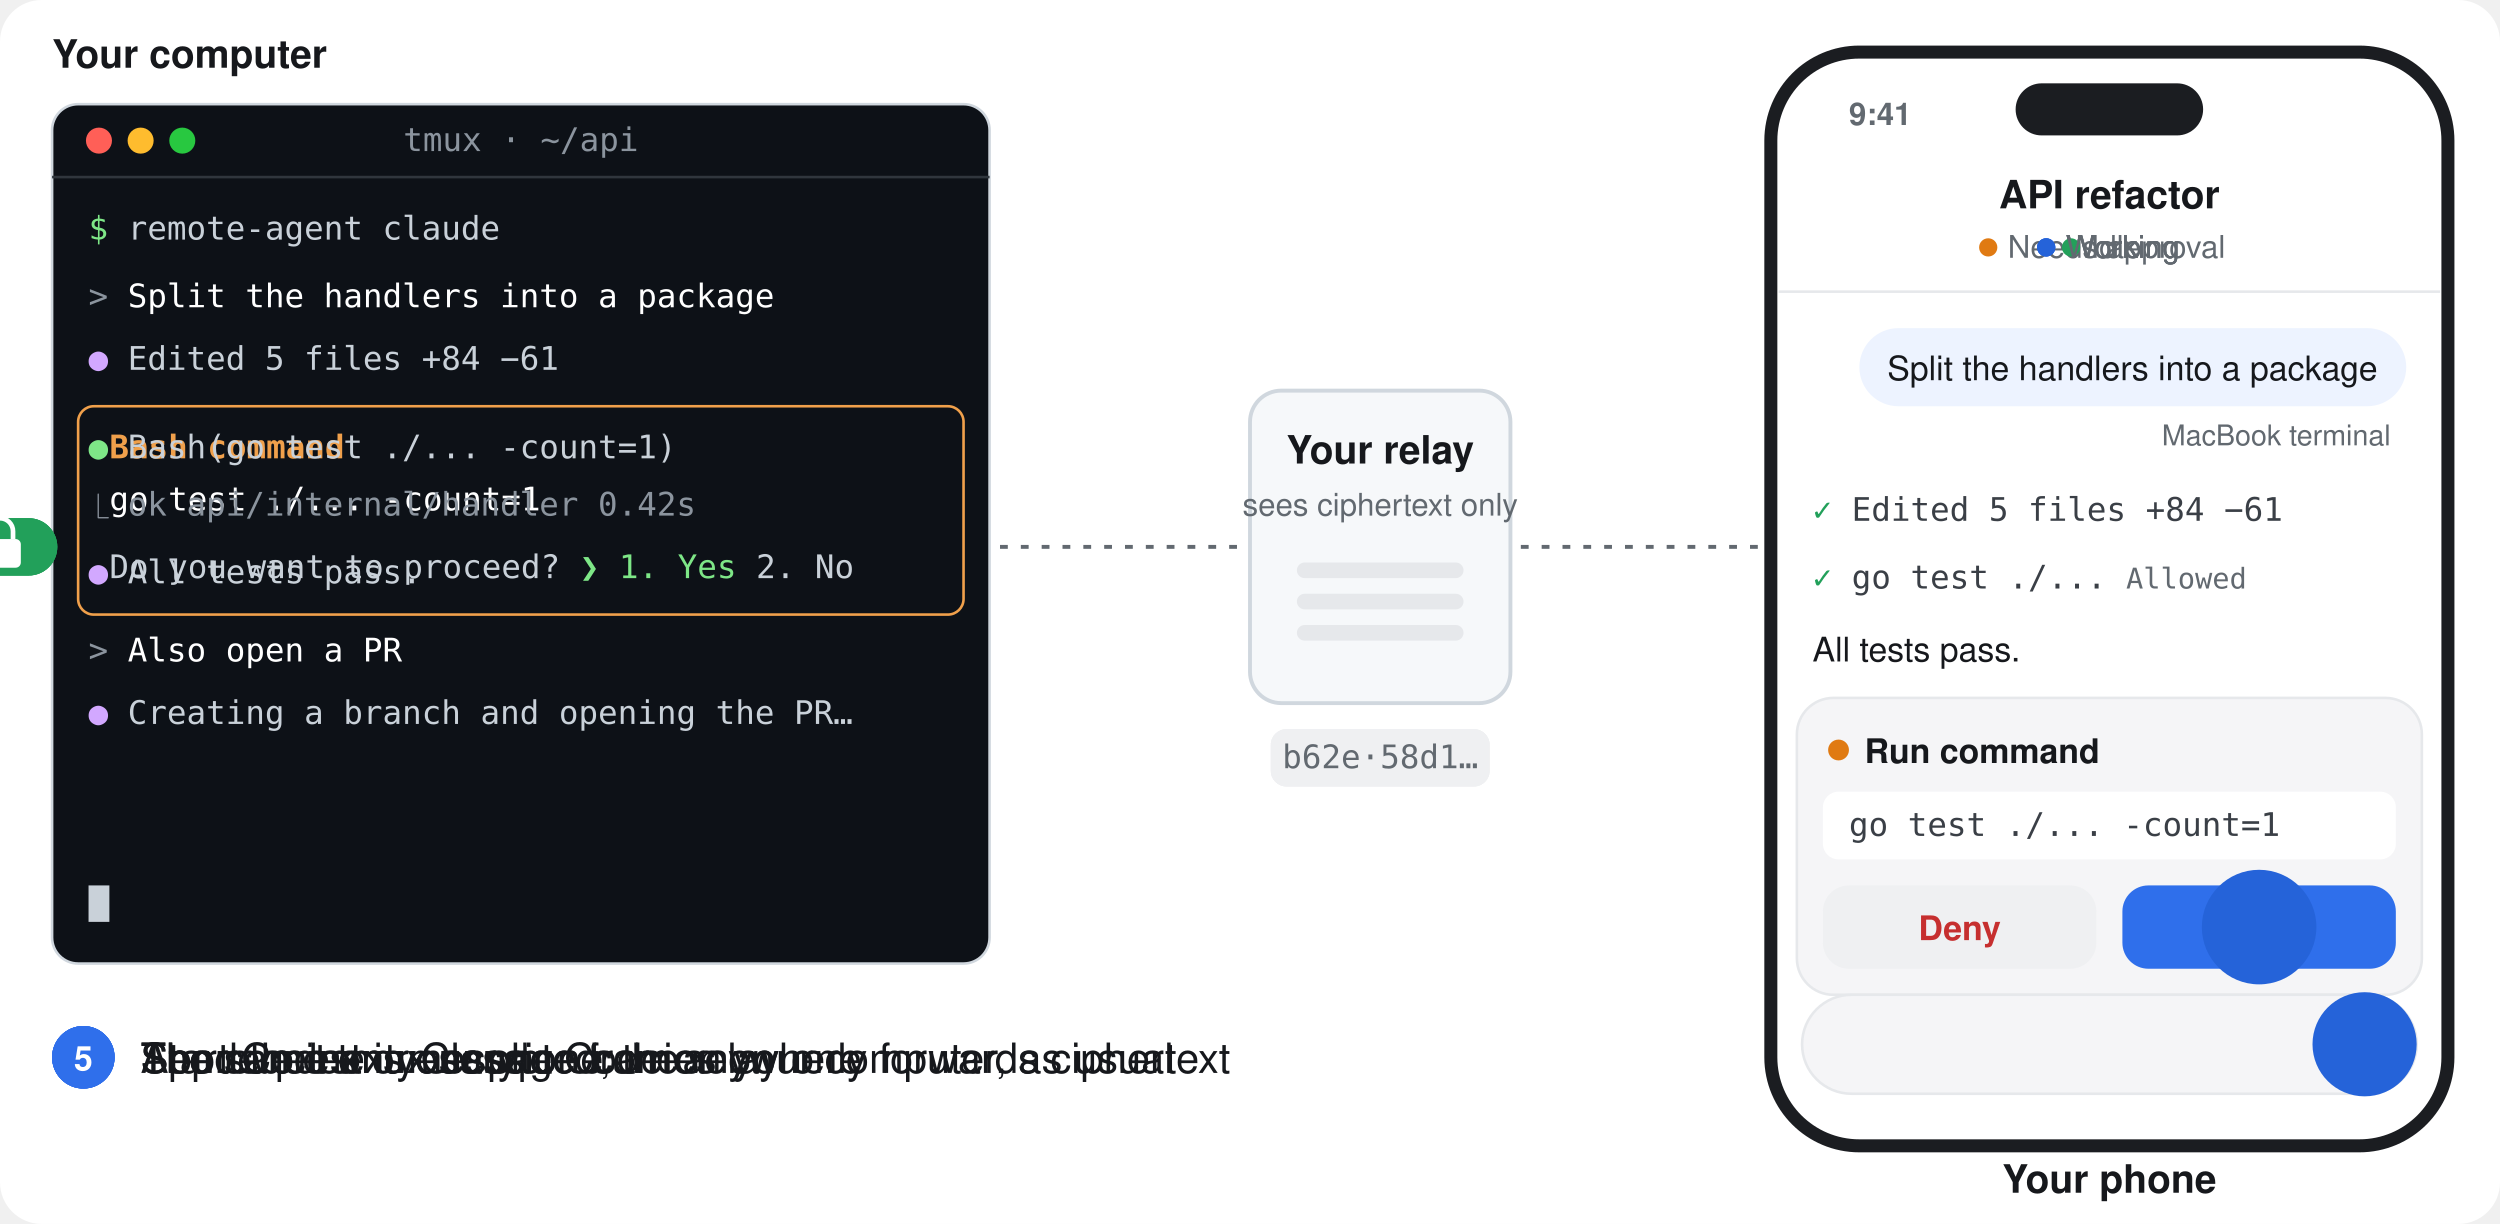
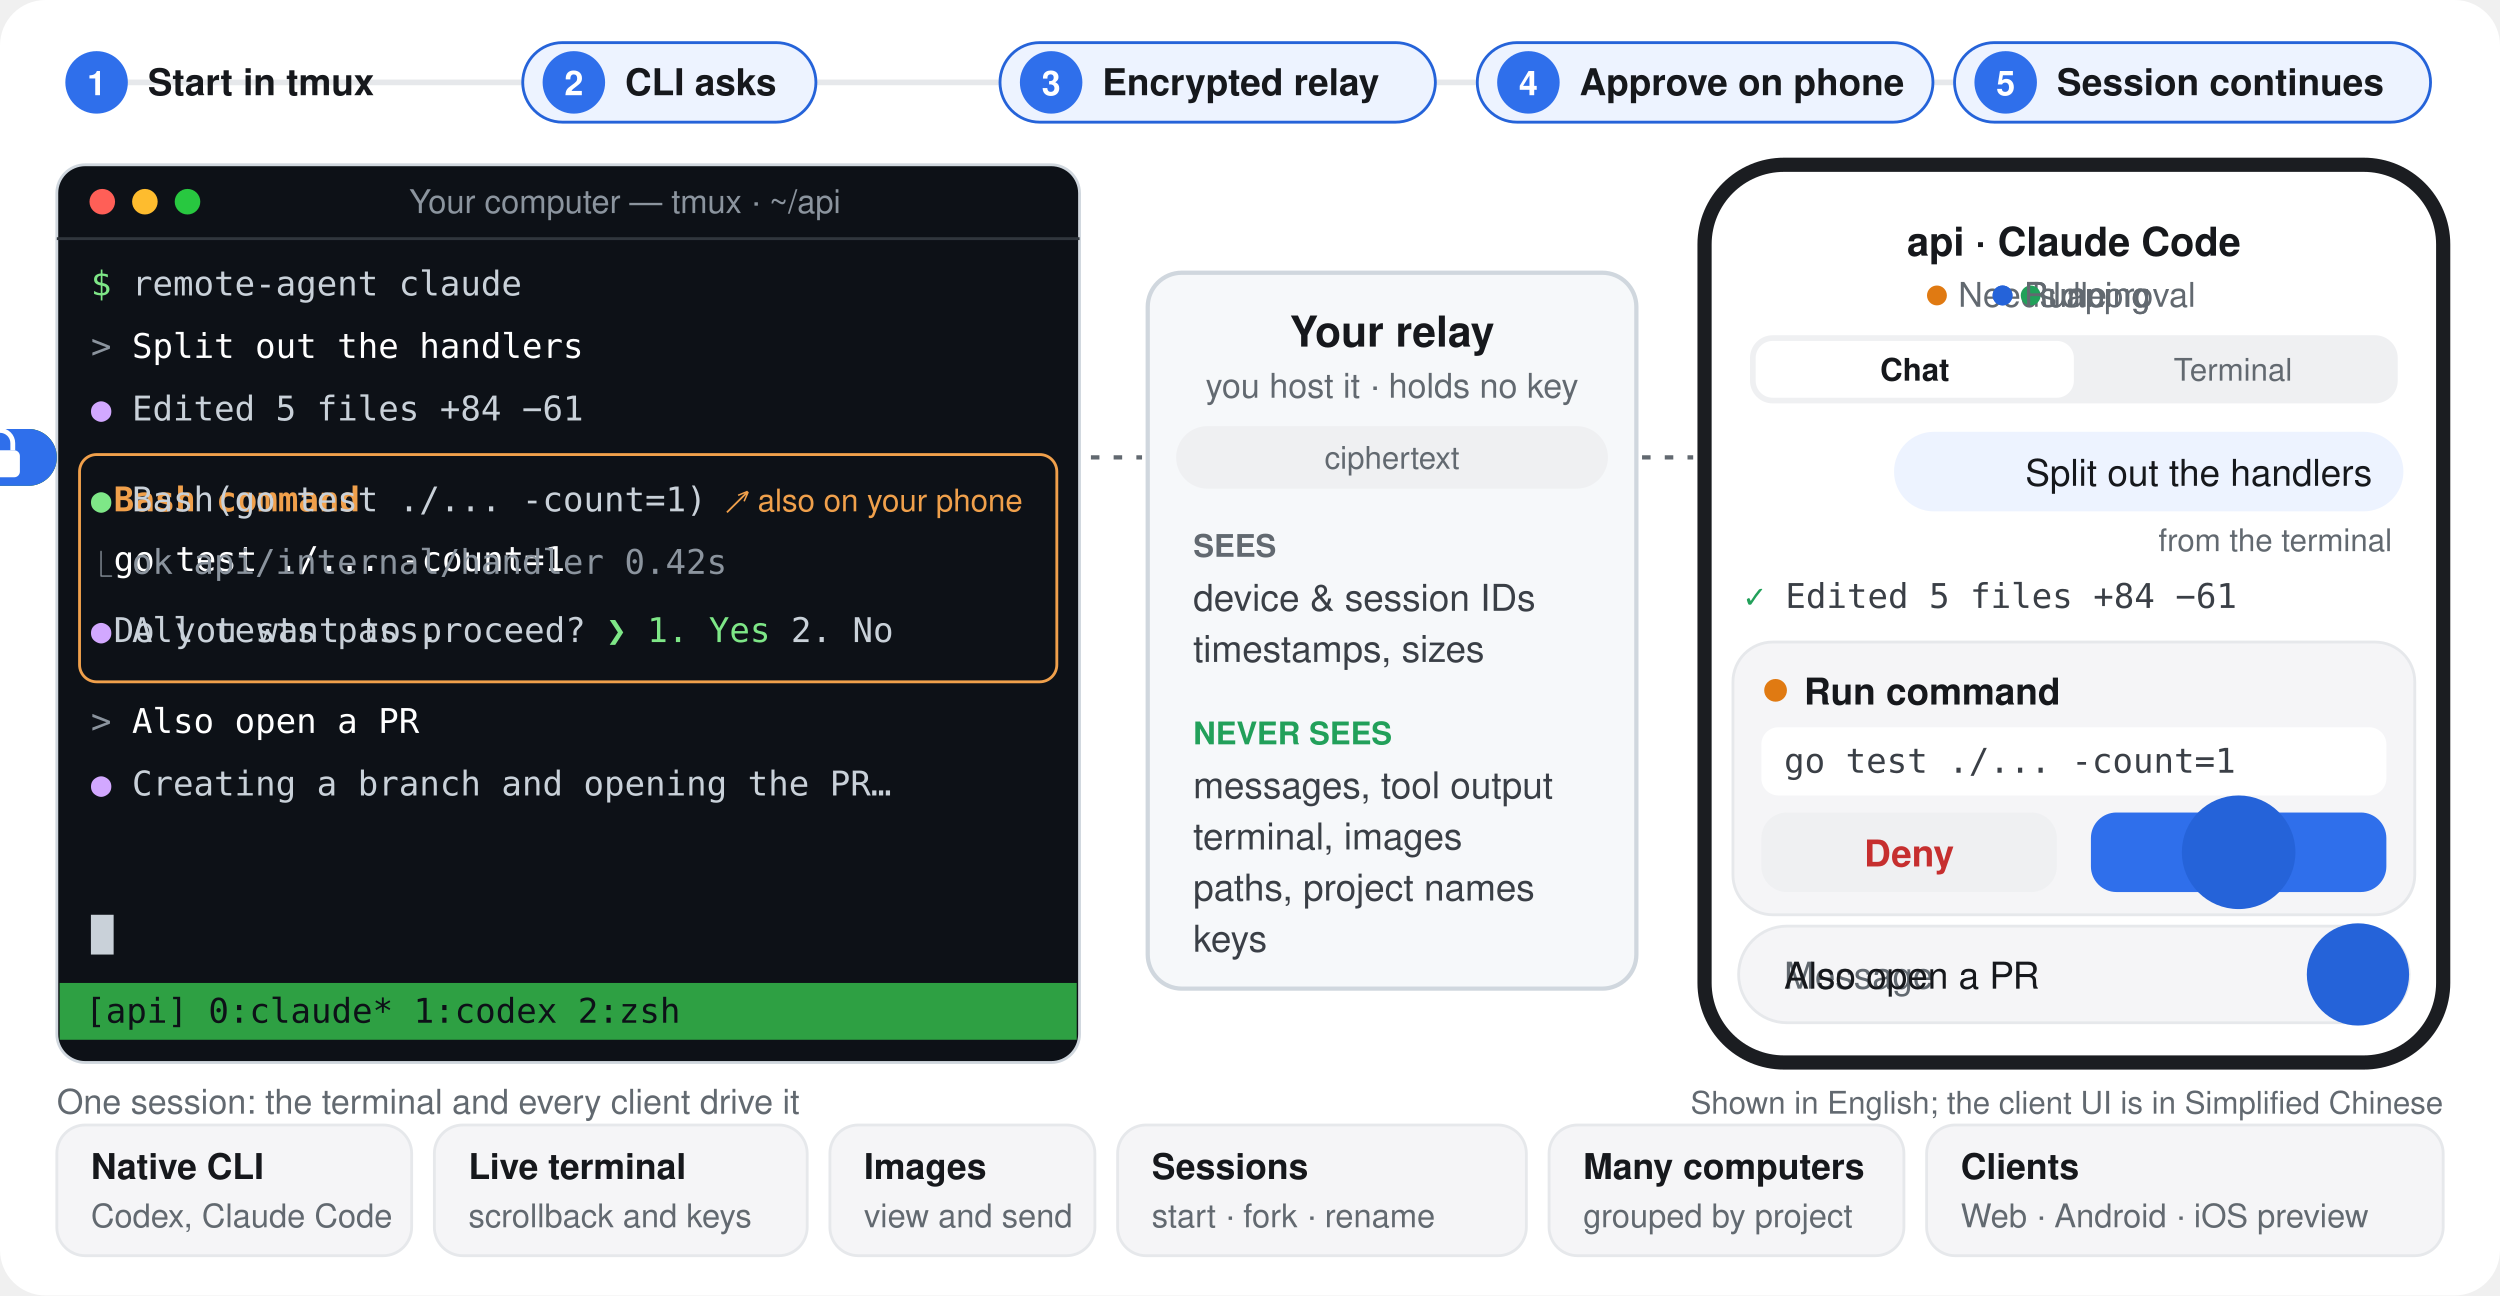
- <svg xmlns="http://www.w3.org/2000/svg" viewBox="0 0 960 470" width="960" height="470" role="img" aria-label="Animated demo: Claude Code running in tmux on a computer asks to run go test; the request crosses the relay as ciphertext; it is approved on the phone; the same session continues; the next message is sent from the phone.">
+ <svg xmlns="http://www.w3.org/2000/svg" viewBox="0 0 880 456" width="880" height="456" role="img" aria-label="Animated overview: Claude Code runs natively in tmux on your computer and asks to run go test; the request is encrypted and crosses a relay you host, which sees only IDs, timestamps and sizes; you approve it on your phone; the same session carries on; the next message is sent from the phone. Also: Codex and Claude Code, live terminal, images, start and fork sessions, many computers, Web, Android and iOS (preview) clients.">
  <style>
svg{fill:#16181c}
text{font-family:-apple-system, BlinkMacSystemFont, "Segoe UI", "PingFang SC", "Microsoft YaHei", Helvetica, Arial, sans-serif}
- .h{font-size:15px;font-weight:600}
- .t{font-size:15px}
+ .h{font-size:15px;font-weight:700}
+ .t{font-size:14px}
.b{font-size:13px}
.s{font-size:12px;fill:#626970}
.x{font-size:11px;fill:#626970}
- .c{font-size:16px;font-weight:500}
- .m{font-family:ui-monospace, SFMono-Regular, Menlo, Consolas, "PingFang SC", monospace;font-size:12.5px}
- .a{animation-duration:16.0s;animation-iteration-count:infinite;animation-timing-function:linear}
+ .m{font-family:ui-monospace, SFMono-Regular, Menlo, Consolas, "PingFang SC", monospace;font-size:12px}
+ .a{animation-duration:12.0s;animation-iteration-count:infinite;animation-timing-function:linear}
.p{transform-box:fill-box;transform-origin:center}
- .cover{transform-box:fill-box;transform-origin:right}
.blink{animation:blink 1s steps(1) infinite}
@keyframes blink{50%{opacity:0}}
- @keyframes k1{0%{opacity:0}1.875%{opacity:0}3.438%{opacity:1}95.625%{opacity:1}97.188%{opacity:0}100%{opacity:0}}
- @keyframes k2{0%{opacity:0}5.000%{opacity:0}6.562%{opacity:1}95.625%{opacity:1}97.188%{opacity:0}100%{opacity:0}}
- @keyframes k3{0%{opacity:0}8.750%{opacity:0}10.312%{opacity:1}95.625%{opacity:1}97.188%{opacity:0}100%{opacity:0}}
- @keyframes k4{0%{opacity:0}13.750%{opacity:0}15.313%{opacity:1}47.500%{opacity:1}49.062%{opacity:0}100%{opacity:0}}
- @keyframes k5{0%{opacity:0}48.438%{opacity:0}50.000%{opacity:1}95.625%{opacity:1}97.188%{opacity:0}100%{opacity:0}}
- @keyframes k6{0%{opacity:0}51.250%{opacity:0}52.812%{opacity:1}95.625%{opacity:1}97.188%{opacity:0}100%{opacity:0}}
- @keyframes k7{0%{opacity:0}55.625%{opacity:0}57.188%{opacity:1}95.625%{opacity:1}97.188%{opacity:0}100%{opacity:0}}
- @keyframes k8{0%{opacity:0}80.000%{opacity:0}81.562%{opacity:1}95.625%{opacity:1}97.188%{opacity:0}100%{opacity:0}}
- @keyframes k9{0%{opacity:0}83.750%{opacity:0}85.312%{opacity:1}95.625%{opacity:1}97.188%{opacity:0}100%{opacity:0}}
- @keyframes k10{0%{opacity:0;transform:translateX(384px)}15.625%{opacity:0;transform:translateX(384px)}15.937%{opacity:1;transform:translateX(384px)}19.375%{opacity:1;transform:translateX(530px)}21.250%{opacity:1;transform:translateX(530px)}24.375%{opacity:1;transform:translateX(676px)}25.000%{opacity:0;transform:translateX(676px)}100%{opacity:0;transform:translateX(676px)}}
- @keyframes k11{0%{opacity:0}18.125%{opacity:0}19.688%{opacity:1}22.500%{opacity:1}24.062%{opacity:0}100%{opacity:0}}
- @keyframes k12{0%{opacity:0;transform:translateX(676px)}40.000%{opacity:0;transform:translateX(676px)}40.312%{opacity:1;transform:translateX(676px)}43.125%{opacity:1;transform:translateX(530px)}44.375%{opacity:1;transform:translateX(530px)}47.500%{opacity:1;transform:translateX(384px)}48.125%{opacity:0;transform:translateX(384px)}100%{opacity:0;transform:translateX(384px)}}
- @keyframes k13{0%{opacity:0}42.500%{opacity:0}44.062%{opacity:1}45.625%{opacity:1}47.188%{opacity:0}100%{opacity:0}}
- @keyframes k14{0%{opacity:0;transform:translateX(676px)}71.875%{opacity:0;transform:translateX(676px)}72.188%{opacity:1;transform:translateX(676px)}75.000%{opacity:1;transform:translateX(530px)}76.250%{opacity:1;transform:translateX(530px)}79.375%{opacity:1;transform:translateX(384px)}80.000%{opacity:0;transform:translateX(384px)}100%{opacity:0;transform:translateX(384px)}}
- @keyframes k15{0%{opacity:0}74.375%{opacity:0}75.938%{opacity:1}77.500%{opacity:1}79.062%{opacity:0}100%{opacity:0}}
- @keyframes k16{0%{opacity:0}1.875%{opacity:0}3.438%{opacity:1}25.000%{opacity:1}26.562%{opacity:0}100%{opacity:0}}
- @keyframes k17{0%{opacity:0}25.000%{opacity:0}26.562%{opacity:1}39.375%{opacity:1}40.938%{opacity:0}100%{opacity:0}}
- @keyframes k18{0%{opacity:0}39.375%{opacity:0}40.938%{opacity:1}58.125%{opacity:1}59.688%{opacity:0}100%{opacity:0}}
- @keyframes k19{0%{opacity:0}58.125%{opacity:0}59.688%{opacity:1}71.875%{opacity:1}73.438%{opacity:0}100%{opacity:0}}
- @keyframes k20{0%{opacity:0}71.875%{opacity:0}73.438%{opacity:1}95.625%{opacity:1}97.188%{opacity:0}100%{opacity:0}}
- @keyframes k21{0%{opacity:0}7.500%{opacity:0}9.062%{opacity:1}95.625%{opacity:1}97.188%{opacity:0}100%{opacity:0}}
- @keyframes k22{0%{opacity:0}11.250%{opacity:0}12.812%{opacity:1}95.625%{opacity:1}97.188%{opacity:0}100%{opacity:0}}
- @keyframes k23{0%{opacity:0}39.375%{opacity:0}40.938%{opacity:1}95.625%{opacity:1}97.188%{opacity:0}100%{opacity:0}}
- @keyframes k24{0%{opacity:0}58.125%{opacity:0}59.688%{opacity:1}95.625%{opacity:1}97.188%{opacity:0}100%{opacity:0}}
- @keyframes k25{0%{opacity:0}71.250%{opacity:0}72.812%{opacity:1}95.625%{opacity:1}97.188%{opacity:0}100%{opacity:0}}
- @keyframes k26{0%{opacity:0}25.000%{opacity:0}26.562%{opacity:1}39.375%{opacity:1}40.938%{opacity:0}100%{opacity:0}}
- @keyframes k27{0%{opacity:0;transform:scale(.4)}35.625%{opacity:0;transform:scale(.4)}35.938%{opacity:.55;transform:scale(.5)}39.062%{opacity:0;transform:scale(1.6)}100%{opacity:0;transform:scale(1.6)}}
- @keyframes k28{0%{opacity:0}0.000%{opacity:0}1.562%{opacity:1}63.125%{opacity:1}64.688%{opacity:0}71.250%{opacity:0}72.812%{opacity:1}95.625%{opacity:1}97.188%{opacity:0}100%{opacity:0}}
- @keyframes k29{0%{transform:scaleX(1)}63.750%{transform:scaleX(1)}68.125%{transform:scaleX(0)}100%{transform:scaleX(0)}}
- @keyframes k30{0%{opacity:0}63.125%{opacity:0}64.688%{opacity:1}71.250%{opacity:1}72.812%{opacity:0}100%{opacity:0}}
- @keyframes k31{0%{opacity:0;transform:scale(.4)}69.375%{opacity:0;transform:scale(.4)}69.688%{opacity:.55;transform:scale(.5)}72.812%{opacity:0;transform:scale(1.6)}100%{opacity:0;transform:scale(1.6)}}
- @keyframes k32{0%{opacity:0}0.000%{opacity:0}1.562%{opacity:1}13.750%{opacity:1}15.313%{opacity:0}100%{opacity:0}}
- @keyframes k33{0%{opacity:0}13.750%{opacity:0}15.313%{opacity:1}27.500%{opacity:1}29.063%{opacity:0}100%{opacity:0}}
- @keyframes k34{0%{opacity:0}27.500%{opacity:0}29.063%{opacity:1}46.250%{opacity:1}47.812%{opacity:0}100%{opacity:0}}
- @keyframes k35{0%{opacity:0}46.250%{opacity:0}47.812%{opacity:1}62.500%{opacity:1}64.062%{opacity:0}100%{opacity:0}}
- @keyframes k36{0%{opacity:0}62.500%{opacity:0}64.062%{opacity:1}95.625%{opacity:1}97.188%{opacity:0}100%{opacity:0}}
- @media (prefers-reduced-motion:reduce){.a,.blink{animation:none!important}.tr{display:none}}
+ @keyframes k1{0%{opacity:1}3.333%{opacity:1}5.000%{opacity:0}88.333%{opacity:0}90.000%{opacity:1}100%{opacity:1}}
+ @keyframes k2{0%{opacity:0}3.333%{opacity:0}5.000%{opacity:1}15.000%{opacity:1}16.667%{opacity:0}100%{opacity:0}}
+ @keyframes k3{0%{opacity:0}15.000%{opacity:0}16.667%{opacity:1}24.167%{opacity:1}25.833%{opacity:0}100%{opacity:0}}
+ @keyframes k4{0%{opacity:0}24.167%{opacity:0}25.833%{opacity:1}88.333%{opacity:1}90.000%{opacity:0}100%{opacity:0}}
+ @keyframes k5{0%{opacity:1}24.167%{opacity:1}25.833%{opacity:0}88.333%{opacity:0}90.000%{opacity:1}100%{opacity:1}}
+ @keyframes k6{0%{opacity:0}24.167%{opacity:0}25.833%{opacity:1}88.333%{opacity:1}90.000%{opacity:0}100%{opacity:0}}
+ @keyframes k7{0%{opacity:0}27.500%{opacity:0}29.167%{opacity:1}88.333%{opacity:1}90.000%{opacity:0}100%{opacity:0}}
+ @keyframes k8{0%{opacity:0}30.833%{opacity:0}32.500%{opacity:1}88.333%{opacity:1}90.000%{opacity:0}100%{opacity:0}}
+ @keyframes k9{0%{opacity:0}56.667%{opacity:0}58.333%{opacity:1}88.333%{opacity:1}90.000%{opacity:0}100%{opacity:0}}
+ @keyframes k10{0%{opacity:0}60.833%{opacity:0}62.500%{opacity:1}88.333%{opacity:1}90.000%{opacity:0}100%{opacity:0}}
+ @keyframes k11{0%{opacity:0;transform:translateX(384px)}3.333%{opacity:0;transform:translateX(384px)}3.750%{opacity:1;transform:translateX(384px)}7.500%{opacity:1;transform:translateX(490.0px)}9.167%{opacity:1;transform:translateX(490.0px)}13.333%{opacity:1;transform:translateX(596px)}14.167%{opacity:0;transform:translateX(596px)}100%{opacity:0;transform:translateX(596px)}}
+ @keyframes k12{0%{opacity:0;transform:translateX(596px)}18.333%{opacity:0;transform:translateX(596px)}18.750%{opacity:1;transform:translateX(596px)}20.833%{opacity:1;transform:translateX(490.0px)}21.667%{opacity:1;transform:translateX(490.0px)}24.167%{opacity:1;transform:translateX(384px)}25.000%{opacity:0;transform:translateX(384px)}100%{opacity:0;transform:translateX(384px)}}
+ @keyframes k13{0%{opacity:0;transform:translateX(596px)}50.000%{opacity:0;transform:translateX(596px)}50.417%{opacity:1;transform:translateX(596px)}52.500%{opacity:1;transform:translateX(490.0px)}53.333%{opacity:1;transform:translateX(490.0px)}55.833%{opacity:1;transform:translateX(384px)}56.667%{opacity:0;transform:translateX(384px)}100%{opacity:0;transform:translateX(384px)}}
+ @keyframes k14{0%{opacity:1}17.500%{opacity:1}19.167%{opacity:0}88.333%{opacity:0}90.000%{opacity:1}100%{opacity:1}}
+ @keyframes k15{0%{opacity:0}17.500%{opacity:0}19.167%{opacity:1}33.333%{opacity:1}35.000%{opacity:0}100%{opacity:0}}
+ @keyframes k16{0%{opacity:0}33.333%{opacity:0}35.000%{opacity:1}50.000%{opacity:1}51.667%{opacity:0}100%{opacity:0}}
+ @keyframes k17{0%{opacity:0}50.000%{opacity:0}51.667%{opacity:1}88.333%{opacity:1}90.000%{opacity:0}100%{opacity:0}}
+ @keyframes k18{0%{opacity:0}17.500%{opacity:0}19.167%{opacity:1}88.333%{opacity:1}90.000%{opacity:0}100%{opacity:0}}
+ @keyframes k19{0%{opacity:0}33.333%{opacity:0}35.000%{opacity:1}88.333%{opacity:1}90.000%{opacity:0}100%{opacity:0}}
+ @keyframes k20{0%{opacity:0}50.000%{opacity:0}51.667%{opacity:1}88.333%{opacity:1}90.000%{opacity:0}100%{opacity:0}}
+ @keyframes k21{0%{opacity:1}17.500%{opacity:1}19.167%{opacity:0}88.333%{opacity:0}90.000%{opacity:1}100%{opacity:1}}
+ @keyframes k22{0%{opacity:0;transform:scale(.4)}15.000%{opacity:0;transform:scale(.4)}15.417%{opacity:.5;transform:scale(.5)}19.167%{opacity:0;transform:scale(1.6)}100%{opacity:0;transform:scale(1.6)}}
+ @keyframes k23{0%{opacity:1}41.667%{opacity:1}43.333%{opacity:0}50.000%{opacity:0}51.667%{opacity:1}100%{opacity:1}}
+ @keyframes k24{0%{opacity:0}41.667%{opacity:0}43.333%{opacity:1}50.000%{opacity:1}51.667%{opacity:0}100%{opacity:0}}
+ @keyframes k25{0%{opacity:0;transform:scale(.4)}48.333%{opacity:0;transform:scale(.4)}48.750%{opacity:.5;transform:scale(.5)}52.500%{opacity:0;transform:scale(1.6)}100%{opacity:0;transform:scale(1.6)}}
+ @media (prefers-reduced-motion:reduce){.a,.blink{animation:none!important}.post{display:none}}

</style>
-   <rect width="960" height="470" rx="16" fill="#ffffff" />
-   <text class="h" x="20" y="26">Your computer</text>
-   <rect x="20" y="40" width="360" height="330" rx="10" fill="#0d1117" stroke="#d0d7de" />
-   <path d="M20 68H380" stroke="#30363d" />
-   <circle cx="38" cy="54" r="5" fill="#ff5f57" />
-   <circle cx="54" cy="54" r="5" fill="#febc2e" />
-   <circle cx="70" cy="54" r="5" fill="#28c840" />
-   <text class="m" x="200.0" y="58" text-anchor="middle" fill="#8b949e" font-size="11">tmux · ~/api</text>
+   <rect width="880" height="456" rx="16" fill="#ffffff" />
+   <path d="M34 29H706.0" stroke="#e6e8eb" stroke-width="2" />
+   <circle cx="34.0" cy="29" r="11" fill="#2f6feb" />
+   <text x="34.0" y="33.5" text-anchor="middle" font-size="12" font-weight="700" fill="#fff">1</text>
+   <text class="b" x="52.0" y="33.5" font-weight="600">Start in tmux</text>
  <g class="a" style="animation-name:k1">
-     <text class="m" x="34" y="92" fill="#c9d1d9">
-       <tspan fill="#7ee787">$</tspan> remote-agent claude</text>
-   </g>
-   <g class="a" style="animation-name:k2">
-     <text class="m" x="34" y="118" fill="#ffffff">
-       <tspan fill="#8b949e">&gt;</tspan> Split the handlers into a package</text>
-   </g>
-   <g class="a" style="animation-name:k3">
-     <text class="m" x="34" y="142" fill="#c9d1d9">
-       <tspan fill="#d2a8ff">●</tspan> Edited 5 files  +84 −61</text>
-   </g>
-   <g class="a tr" style="animation-name:k4">
-     <rect x="30" y="156" width="340" height="80" rx="6" fill="none" stroke="#f0a04b" />
-     <text class="m" x="42" y="176" fill="#f0a04b" font-weight="600">Bash command</text>
-     <text class="m" x="42" y="196" fill="#ffffff">go test ./... -count=1</text>
-     <text class="m" x="42" y="222" fill="#c9d1d9">Do you want to proceed?  <tspan fill="#7ee787">❯ 1. Yes</tspan>  2. No</text>
-   </g>
+     <rect x="184.0" y="15" width="103.2" height="28" rx="14" fill="#edf3ff" stroke="#2563d9" stroke-width="1" />
+   </g>
+   <circle cx="202.0" cy="29" r="11" fill="#2f6feb" />
+   <text x="202.0" y="33.5" text-anchor="middle" font-size="12" font-weight="700" fill="#fff">2</text>
+   <text class="b" x="220.0" y="33.5" font-weight="600">CLI asks</text>
+   <g class="a post" style="animation-name:k2">
+     <rect x="352.0" y="15" width="153.25" height="28" rx="14" fill="#edf3ff" stroke="#2563d9" stroke-width="1" />
+   </g>
+   <circle cx="370.0" cy="29" r="11" fill="#2f6feb" />
+   <text x="370.0" y="33.5" text-anchor="middle" font-size="12" font-weight="700" fill="#fff">3</text>
+   <text class="b" x="388.0" y="33.5" font-weight="600">Encrypted relay</text>
+   <g class="a post" style="animation-name:k3">
+     <rect x="520.0" y="15" width="160.4" height="28" rx="14" fill="#edf3ff" stroke="#2563d9" stroke-width="1" />
+   </g>
+   <circle cx="538.0" cy="29" r="11" fill="#2f6feb" />
+   <text x="538.0" y="33.5" text-anchor="middle" font-size="12" font-weight="700" fill="#fff">4</text>
+   <text class="b" x="556.0" y="33.5" font-weight="600">Approve on phone</text>
+   <g class="a post" style="animation-name:k4">
+     <rect x="688.0" y="15" width="167.55" height="28" rx="14" fill="#edf3ff" stroke="#2563d9" stroke-width="1" />
+   </g>
+   <circle cx="706.0" cy="29" r="11" fill="#2f6feb" />
+   <text x="706.0" y="33.5" text-anchor="middle" font-size="12" font-weight="700" fill="#fff">5</text>
+   <text class="b" x="724.0" y="33.5" font-weight="600">Session continues</text>
+   <rect x="20" y="58" width="360" height="316" rx="10" fill="#0d1117" stroke="#d0d7de" />
+   <path d="M20 84H380" stroke="#30363d" />
+   <circle cx="36" cy="71" r="4.5" fill="#ff5f57" />
+   <circle cx="51" cy="71" r="4.5" fill="#febc2e" />
+   <circle cx="66" cy="71" r="4.5" fill="#28c840" />
+   <text x="220.0" y="75" text-anchor="middle" fill="#8b949e" font-size="11.5">Your computer — tmux · ~/api</text>
+   <text class="m" x="32" y="104" fill="#c9d1d9">
+     <tspan fill="#7ee787">$</tspan> remote-agent claude</text>
+   <text class="m" x="32" y="126" fill="#ffffff">
+     <tspan fill="#8b949e">&gt;</tspan> Split out the handlers</text>
+   <text class="m" x="32" y="148" fill="#c9d1d9">
+     <tspan fill="#d2a8ff">●</tspan> Edited 5 files  +84 −61</text>
  <g class="a" style="animation-name:k5">
-     <text class="m" x="34" y="176" fill="#c9d1d9">
+     <rect x="28" y="160" width="344" height="80" rx="6" fill="none" stroke="#f0a04b" />
+     <text class="m" x="40" y="180" fill="#f0a04b" font-weight="600">Bash command</text>
+     <text x="360" y="180" text-anchor="end" font-size="11" fill="#f0a04b">↗ also on your phone</text>
+     <text class="m" x="40" y="201" fill="#ffffff">go test ./... -count=1</text>
+     <text class="m" x="40" y="226" fill="#c9d1d9">Do you want to proceed?  <tspan fill="#7ee787">❯ 1. Yes</tspan>  2. No</text>
+   </g>
+   <g class="a post" style="animation-name:k6">
+     <text class="m" x="32" y="180" fill="#c9d1d9">
      <tspan fill="#7ee787">●</tspan> Bash(go test ./... -count=1)</text>
  </g>
-   <g class="a" style="animation-name:k6">
-     <text class="m" x="34" y="198" fill="#8b949e">
+   <g class="a post" style="animation-name:k7">
+     <text class="m" x="32" y="202" fill="#8b949e">
      <tspan fill="#8b949e">  ⎿</tspan>  ok   api/internal/handler  0.42s</text>
  </g>
-   <g class="a" style="animation-name:k7">
-     <text class="m" x="34" y="224" fill="#c9d1d9">
+   <g class="a post" style="animation-name:k8">
+     <text class="m" x="32" y="226" fill="#c9d1d9">
      <tspan fill="#d2a8ff">●</tspan> All tests pass.</text>
  </g>
-   <g class="a" style="animation-name:k8">
-     <text class="m" x="34" y="254" fill="#ffffff">
+   <g class="a post" style="animation-name:k9">
+     <text class="m" x="32" y="258" fill="#ffffff">
      <tspan fill="#8b949e">&gt;</tspan> Also open a PR</text>
  </g>
-   <g class="a" style="animation-name:k9">
-     <text class="m" x="34" y="278" fill="#c9d1d9">
+   <g class="a post" style="animation-name:k10">
+     <text class="m" x="32" y="280" fill="#c9d1d9">
      <tspan fill="#d2a8ff">●</tspan> Creating a branch and opening the PR…</text>
  </g>
-   <g class="blink tr">
-     <rect x="34" y="340" width="8" height="14" fill="#c9d1d9" />
-   </g>
-   <path d="M384 210H476M584 210H676" stroke="#626970" stroke-dasharray="3 5" stroke-width="1.5" />
-   <g class="a tr" style="animation-name:k10">
-     <g transform="translate(0 210)">
-       <rect x="-22" y="-11" width="44" height="22" rx="11" fill="#22a05a" />
-       <path d="M-5 -3v-3a5 5 0 0 1 10 0v3" fill="none" stroke="#fff" stroke-width="1.8" />
-       <rect x="-8" y="-3" width="16" height="11" rx="2" fill="#fff" />
+   <rect class="blink post" x="32" y="322" width="8" height="14" fill="#c9d1d9" />
+   <rect x="21" y="346" width="358" height="20" fill="#2ea043" />
+   <text class="m" x="30" y="360" fill="#0d1117">[api] 0:claude*  1:codex  2:zsh</text>
+   <text class="s" x="20" y="392">One session: the terminal and every client drive it</text>
+   <rect x="404" y="96" width="172" height="252" rx="12" fill="#f6f8fa" stroke="#d0d7de" stroke-width="1.5" />
+   <text class="h" x="490.0" y="122" text-anchor="middle">Your relay</text>
+   <text class="s" x="490.0" y="140" text-anchor="middle">you host it · holds no key</text>
+   <rect x="414" y="150" width="152" height="22" rx="11" fill="#eff0f2" />
+   <text class="x" x="490.0" y="165" text-anchor="middle">ciphertext</text>
+   <path d="M384 161H402M578 161H596" stroke="#626970" stroke-dasharray="3 5" stroke-width="1.5" />
+   <text x="420" y="196" font-size="11" font-weight="700" fill="#626970">SEES</text>
+   <text class="b" x="420" y="215" fill="#3a3f46">device &amp; session IDs</text>
+   <text class="b" x="420" y="233" fill="#3a3f46">timestamps, sizes</text>
+   <text x="420" y="262" font-size="11" font-weight="700" fill="#22a05a">NEVER SEES</text>
+   <text class="b" x="420" y="281" fill="#3a3f46">messages, tool output</text>
+   <text class="b" x="420" y="299" fill="#3a3f46">terminal, images</text>
+   <text class="b" x="420" y="317" fill="#3a3f46">paths, project names</text>
+   <text class="b" x="420" y="335" fill="#3a3f46">keys</text>
+   <g class="a post" style="animation-name:k11">
+     <g transform="translate(0 161)">
+       <rect x="-20" y="-10" width="40" height="20" rx="10" fill="#e07a12" />
+       <path d="M-4.5 -2.5v-2.5a4.5 4.5 0 0 1 9 0v2.5" fill="none" stroke="#fff" stroke-width="1.7" />
+       <rect x="-7" y="-2.5" width="14" height="9.5" rx="2" fill="#fff" />
    </g>
  </g>
-   <g class="a tr" style="animation-name:k11">
-     <rect x="488" y="280" width="84" height="22" rx="6" fill="#eff0f2" />
-     <text class="m" x="530.0" y="295" text-anchor="middle" fill="#626970" font-size="11">7f3a·c91e…</text>
-   </g>
-   <g class="a tr" style="animation-name:k12">
-     <g transform="translate(0 210)">
-       <rect x="-22" y="-11" width="44" height="22" rx="11" fill="#22a05a" />
-       <path d="M-5 -3v-3a5 5 0 0 1 10 0v3" fill="none" stroke="#fff" stroke-width="1.8" />
-       <rect x="-8" y="-3" width="16" height="11" rx="2" fill="#fff" />
+   <g class="a post" style="animation-name:k12">
+     <g transform="translate(0 161)">
+       <rect x="-20" y="-10" width="40" height="20" rx="10" fill="#22a05a" />
+       <path d="M-4.5 -2.5v-2.5a4.5 4.5 0 0 1 9 0v2.5" fill="none" stroke="#fff" stroke-width="1.7" />
+       <rect x="-7" y="-2.5" width="14" height="9.5" rx="2" fill="#fff" />
    </g>
  </g>
-   <g class="a tr" style="animation-name:k13">
-     <rect x="488" y="280" width="84" height="22" rx="6" fill="#eff0f2" />
-     <text class="m" x="530.0" y="295" text-anchor="middle" fill="#626970" font-size="11">e15d·9a07…</text>
-   </g>
-   <g class="a tr" style="animation-name:k14">
-     <g transform="translate(0 210)">
-       <rect x="-22" y="-11" width="44" height="22" rx="11" fill="#22a05a" />
-       <path d="M-5 -3v-3a5 5 0 0 1 10 0v3" fill="none" stroke="#fff" stroke-width="1.8" />
-       <rect x="-8" y="-3" width="16" height="11" rx="2" fill="#fff" />
+   <g class="a post" style="animation-name:k13">
+     <g transform="translate(0 161)">
+       <rect x="-20" y="-10" width="40" height="20" rx="10" fill="#2f6feb" />
+       <path d="M-4.5 -2.5v-2.5a4.5 4.5 0 0 1 9 0v2.5" fill="none" stroke="#fff" stroke-width="1.7" />
+       <rect x="-7" y="-2.5" width="14" height="9.5" rx="2" fill="#fff" />
    </g>
  </g>
-   <g class="a tr" style="animation-name:k15">
-     <rect x="488" y="280" width="84" height="22" rx="6" fill="#eff0f2" />
-     <text class="m" x="530.0" y="295" text-anchor="middle" fill="#626970" font-size="11">b62e·58d1…</text>
-   </g>
-   <rect x="480" y="150" width="100" height="120" rx="12" fill="#f6f8fa" stroke="#d0d7de" stroke-width="1.5" />
-   <text class="h" x="530.0" y="178" text-anchor="middle">Your relay</text>
-   <text class="s" x="530.0" y="198" text-anchor="middle">sees ciphertext only</text>
-   <rect x="498" y="216" width="64" height="6" rx="3" fill="#e6e8eb" />
-   <rect x="498" y="228" width="64" height="6" rx="3" fill="#e6e8eb" />
-   <rect x="498" y="240" width="64" height="6" rx="3" fill="#e6e8eb" />
-   <rect x="680" y="20" width="260" height="420" rx="34" fill="#ffffff" stroke="#1b1d21" stroke-width="5" />
-   <text class="s" x="710" y="48" font-weight="600" fill="#16181c">9:41</text>
-   <rect x="774.0" y="32" width="72" height="20" rx="10" fill="#1b1d21" />
-   <text class="t" x="810.0" y="80" text-anchor="middle" font-weight="600">API refactor</text>
-   <g class="a tr" style="animation-name:k16">
-     <circle cx="785.74" cy="95" r="3.5" fill="#2563d9" />
-     <text class="s" x="793.24" y="99">Working</text>
-   </g>
-   <g class="a tr" style="animation-name:k17">
-     <circle cx="763.48" cy="95" r="3.5" fill="#e07a12" />
-     <text class="s" x="770.98" y="99">Needs approval</text>
-   </g>
-   <g class="a tr" style="animation-name:k18">
-     <circle cx="785.74" cy="95" r="3.5" fill="#2563d9" />
-     <text class="s" x="793.24" y="99">Working</text>
-   </g>
-   <g class="a tr" style="animation-name:k19">
-     <circle cx="795.28" cy="95" r="3.5" fill="#22a05a" />
-     <text class="s" x="802.78" y="99">Idle</text>
-   </g>
-   <g class="a" style="animation-name:k20">
-     <circle cx="785.74" cy="95" r="3.5" fill="#2563d9" />
-     <text class="s" x="793.24" y="99">Working</text>
-   </g>
-   <path d="M683 112H937" stroke="#e6e8eb" />
+   <rect x="600" y="58" width="260" height="316" rx="28" fill="#ffffff" stroke="#1b1d21" stroke-width="5" />
+   <text class="t" x="730.0" y="90" text-anchor="middle" font-weight="600">api · Claude Code</text>
+   <g class="a" style="animation-name:k14">
+     <circle cx="681.8" cy="104" r="3.5" fill="#e07a12" />
+     <text class="s" x="689.3" y="108">Needs approval</text>
+   </g>
+   <g class="a post" style="animation-name:k15">
+     <circle cx="704.9" cy="104" r="3.5" fill="#2563d9" />
+     <text class="s" x="712.4" y="108">Running</text>
+   </g>
+   <g class="a post" style="animation-name:k16">
+     <circle cx="714.8" cy="104" r="3.5" fill="#22a05a" />
+     <text class="s" x="722.3" y="108">Idle</text>
+   </g>
+   <g class="a post" style="animation-name:k17">
+     <circle cx="704.9" cy="104" r="3.5" fill="#2563d9" />
+     <text class="s" x="712.4" y="108">Running</text>
+   </g>
+   <rect x="616" y="118" width="228" height="24" rx="8" fill="#eff0f2" />
+   <rect x="618" y="120" width="112.0" height="20" rx="6" fill="#ffffff" />
+   <text class="x" x="674.0" y="134" text-anchor="middle" font-weight="600" style="fill:#16181c">Chat</text>
+   <text class="x" x="786.0" y="134" text-anchor="middle">Terminal</text>
+   <rect x="666.7" y="152" width="179.3" height="28" rx="14" fill="#edf3ff" />
+   <text class="b" x="835" y="171" text-anchor="end">Split out the handlers</text>
+   <text class="x" x="842" y="194" text-anchor="end">from the terminal</text>
+   <text class="m" x="614" y="214" fill="#3a3f46">
+     <tspan fill="#22a05a">✓</tspan> Edited 5 files  +84 −61</text>
+   <g class="a post" style="animation-name:k18">
+     <text class="m" x="614" y="238" fill="#3a3f46">
+       <tspan fill="#22a05a">✓</tspan> go test ./...  <tspan class="x">Allowed</tspan>
+     </text>
+   </g>
+   <g class="a post" style="animation-name:k19">
+     <text class="b" x="614" y="262">All tests pass.</text>
+   </g>
+   <g class="a post" style="animation-name:k20">
+     <rect x="723.9" y="274" width="122.1" height="28" rx="14" fill="#edf3ff" />
+     <text class="b" x="835" y="293" text-anchor="end">Also open a PR</text>
+   </g>
  <g class="a" style="animation-name:k21">
-     <rect x="714" y="126" width="210" height="30" rx="15" fill="#edf3ff" />
-     <text class="b" x="913" y="146" text-anchor="end">Split the handlers into a package</text>
-     <text class="x" x="918" y="171" text-anchor="end">MacBook terminal</text>
-   </g>
-   <g class="a" style="animation-name:k22">
-     <text class="m" x="696" y="200" fill="#3a3f46">
-       <tspan fill="#22a05a">✓</tspan> Edited 5 files  +84 −61</text>
-   </g>
+     <rect x="610" y="226" width="240" height="96" rx="14" fill="#f5f5f7" stroke="#e6e8eb" />
+     <circle cx="625" cy="243" r="4" fill="#e07a12" />
+     <text class="b" x="635" y="248" font-weight="600">Run command</text>
+     <rect x="620" y="256" width="220" height="24" rx="6" fill="#ffffff" />
+     <text class="m" x="628" y="272" fill="#3a3f46">go test ./... -count=1</text>
+     <rect x="620" y="286" width="104.0" height="28" rx="9" fill="#eff0f2" />
+     <text class="b" x="672.0" y="305" text-anchor="middle" fill="#c62f2f" font-weight="600">Deny</text>
+     <rect x="736.0" y="286" width="104.0" height="28" rx="9" fill="#2f6feb" />
+     <text class="b" x="788.0" y="305" text-anchor="middle" fill="#fff" font-weight="600">Allow</text>
+   </g>
+   <g transform="translate(788.0 300)">
+     <circle class="a post p" r="20" fill="#2563d9" style="animation-name:k22" />
+   </g>
+   <rect x="612" y="326" width="236" height="34" rx="17" fill="#f5f5f7" stroke="#e6e8eb" />
  <g class="a" style="animation-name:k23">
-     <text class="m" x="696" y="226" fill="#3a3f46">
-       <tspan fill="#22a05a">✓</tspan> go test ./...  <tspan class="x" fill="#626970">Allowed</tspan>
-     </text>
-   </g>
-   <g class="a" style="animation-name:k24">
-     <text class="b" x="696" y="254">All tests pass.</text>
-   </g>
-   <g class="a" style="animation-name:k25">
-     <rect x="803.54" y="276" width="120.46" height="30" rx="15" fill="#edf3ff" />
-     <text class="b" x="913" y="296" text-anchor="end">Also open a PR</text>
-   </g>
-   <g class="a tr" style="animation-name:k26">
-     <rect x="690" y="268" width="240" height="114" rx="14" fill="#f5f5f7" stroke="#e6e8eb" />
-     <circle cx="706" cy="288" r="4" fill="#e07a12" />
-     <text class="b" x="716" y="293" font-weight="600">Run command</text>
-     <rect x="700" y="304" width="220" height="26" rx="6" fill="#ffffff" />
-     <text class="m" x="710" y="321" fill="#3a3f46">go test ./... -count=1</text>
-     <rect x="700" y="340" width="105.0" height="32" rx="10" fill="#eff0f2" />
-     <text class="b" x="752.5" y="361" text-anchor="middle" fill="#c62f2f" font-weight="600">Deny</text>
-     <rect x="815.0" y="340" width="105.0" height="32" rx="10" fill="#2f6feb" />
-     <text class="b" x="867.5" y="361" text-anchor="middle" fill="#fff" font-weight="600">Allow</text>
-   </g>
-   <g transform="translate(867.5 356)">
-     <circle class="a tr p" r="22" fill="#2563d9" style="animation-name:k27" />
-   </g>
-   <rect x="692" y="382" width="236" height="38" rx="19" fill="#f5f5f7" stroke="#e6e8eb" />
-   <g class="a" style="animation-name:k28">
-     <text class="b" x="708" y="406" fill="#626970">Message</text>
-   </g>
-   <g class="a tr" style="animation-name:k30">
-     <text class="b" x="708" y="406">Also open a PR</text>
-     <rect class="a cover" x="704" y="388" width="170" height="26" fill="#f5f5f7" style="animation-name:k29" />
-   </g>
-   <circle cx="908" cy="401" r="14" fill="#2f6feb" />
-   <path d="M908 407V395M903 400L908 395L913 400" stroke="#fff" stroke-width="2" fill="none" stroke-linecap="round" stroke-linejoin="round" />
-   <g transform="translate(908 401)">
-     <circle class="a tr p" r="20" fill="#2563d9" style="animation-name:k31" />
-   </g>
-   <g class="a tr" style="animation-name:k32">
-     <circle cx="32" cy="406" r="12" fill="#2f6feb" />
-     <text class="b" x="32" y="411" text-anchor="middle" fill="#fff" font-weight="600">1</text>
-     <text class="c" x="54" y="412">Start Codex or Claude Code on your computer, as usual</text>
-   </g>
-   <g class="a tr" style="animation-name:k33">
-     <circle cx="32" cy="406" r="12" fill="#2f6feb" />
-     <text class="b" x="32" y="411" text-anchor="middle" fill="#fff" font-weight="600">2</text>
-     <text class="c" x="54" y="412">The request is encrypted; the relay only forwards ciphertext</text>
-   </g>
-   <g class="a tr" style="animation-name:k34">
-     <circle cx="32" cy="406" r="12" fill="#2f6feb" />
-     <text class="b" x="32" y="411" text-anchor="middle" fill="#fff" font-weight="600">3</text>
-     <text class="c" x="54" y="412">Approve it on your phone</text>
-   </g>
-   <g class="a tr" style="animation-name:k35">
-     <circle cx="32" cy="406" r="12" fill="#2f6feb" />
-     <text class="b" x="32" y="411" text-anchor="middle" fill="#fff" font-weight="600">4</text>
-     <text class="c" x="54" y="412">The same tmux session carries on</text>
-   </g>
-   <g class="a" style="animation-name:k36">
-     <circle cx="32" cy="406" r="12" fill="#2f6feb" />
-     <text class="b" x="32" y="411" text-anchor="middle" fill="#fff" font-weight="600">5</text>
-     <text class="c" x="54" y="412">Send the next message from anywhere</text>
-   </g>
-   <text class="h" x="810.0" y="458" text-anchor="middle">Your phone</text>
+     <text class="b" x="628" y="348" fill="#626970">Message</text>
+   </g>
+   <g class="a post" style="animation-name:k24">
+     <text class="b" x="628" y="348">Also open a PR</text>
+   </g>
+   <circle cx="830" cy="343" r="12" fill="#2f6feb" />
+   <path d="M830 348V338M825.5 342.5L830 338L834.5 342.5" stroke="#fff" stroke-width="2" fill="none" stroke-linecap="round" stroke-linejoin="round" />
+   <g transform="translate(830 343)">
+     <circle class="a post p" r="18" fill="#2563d9" style="animation-name:k25" />
+   </g>
+   <text class="x" x="860" y="392" text-anchor="end">Shown in English; the client UI is in Simplified Chinese</text>
+   <rect x="20" y="396" width="124.9" height="46" rx="10" fill="#f5f5f7" stroke="#e6e8eb" />
+   <text x="32" y="415" font-size="12.5" font-weight="700">Native CLI</text>
+   <text x="32" y="432" font-size="11.5" fill="#626970">Codex, Claude Code</text>
+   <rect x="152.9" y="396" width="131.225" height="46" rx="10" fill="#f5f5f7" stroke="#e6e8eb" />
+   <text x="164.9" y="415" font-size="12.5" font-weight="700">Live terminal</text>
+   <text x="164.9" y="432" font-size="11.5" fill="#626970">scrollback and keys</text>
+   <rect x="292.125" y="396" width="93.275" height="46" rx="10" fill="#f5f5f7" stroke="#e6e8eb" />
+   <text x="304.125" y="415" font-size="12.5" font-weight="700">Images</text>
+   <text x="304.125" y="432" font-size="11.5" fill="#626970">view and send</text>
+   <rect x="393.4" y="396" width="143.875" height="46" rx="10" fill="#f5f5f7" stroke="#e6e8eb" />
+   <text x="405.4" y="415" font-size="12.5" font-weight="700">Sessions</text>
+   <text x="405.4" y="432" font-size="11.5" fill="#626970">start · fork · rename</text>
+   <rect x="545.275" y="396" width="124.9" height="46" rx="10" fill="#f5f5f7" stroke="#e6e8eb" />
+   <text x="557.275" y="415" font-size="12.5" font-weight="700">Many computers</text>
+   <text x="557.275" y="432" font-size="11.5" fill="#626970">grouped by project</text>
+   <rect x="678.175" y="396" width="181.825" height="46" rx="10" fill="#f5f5f7" stroke="#e6e8eb" />
+   <text x="690.175" y="415" font-size="12.5" font-weight="700">Clients</text>
+   <text x="690.175" y="432" font-size="11.5" fill="#626970">Web · Android · iOS preview</text>
</svg>
